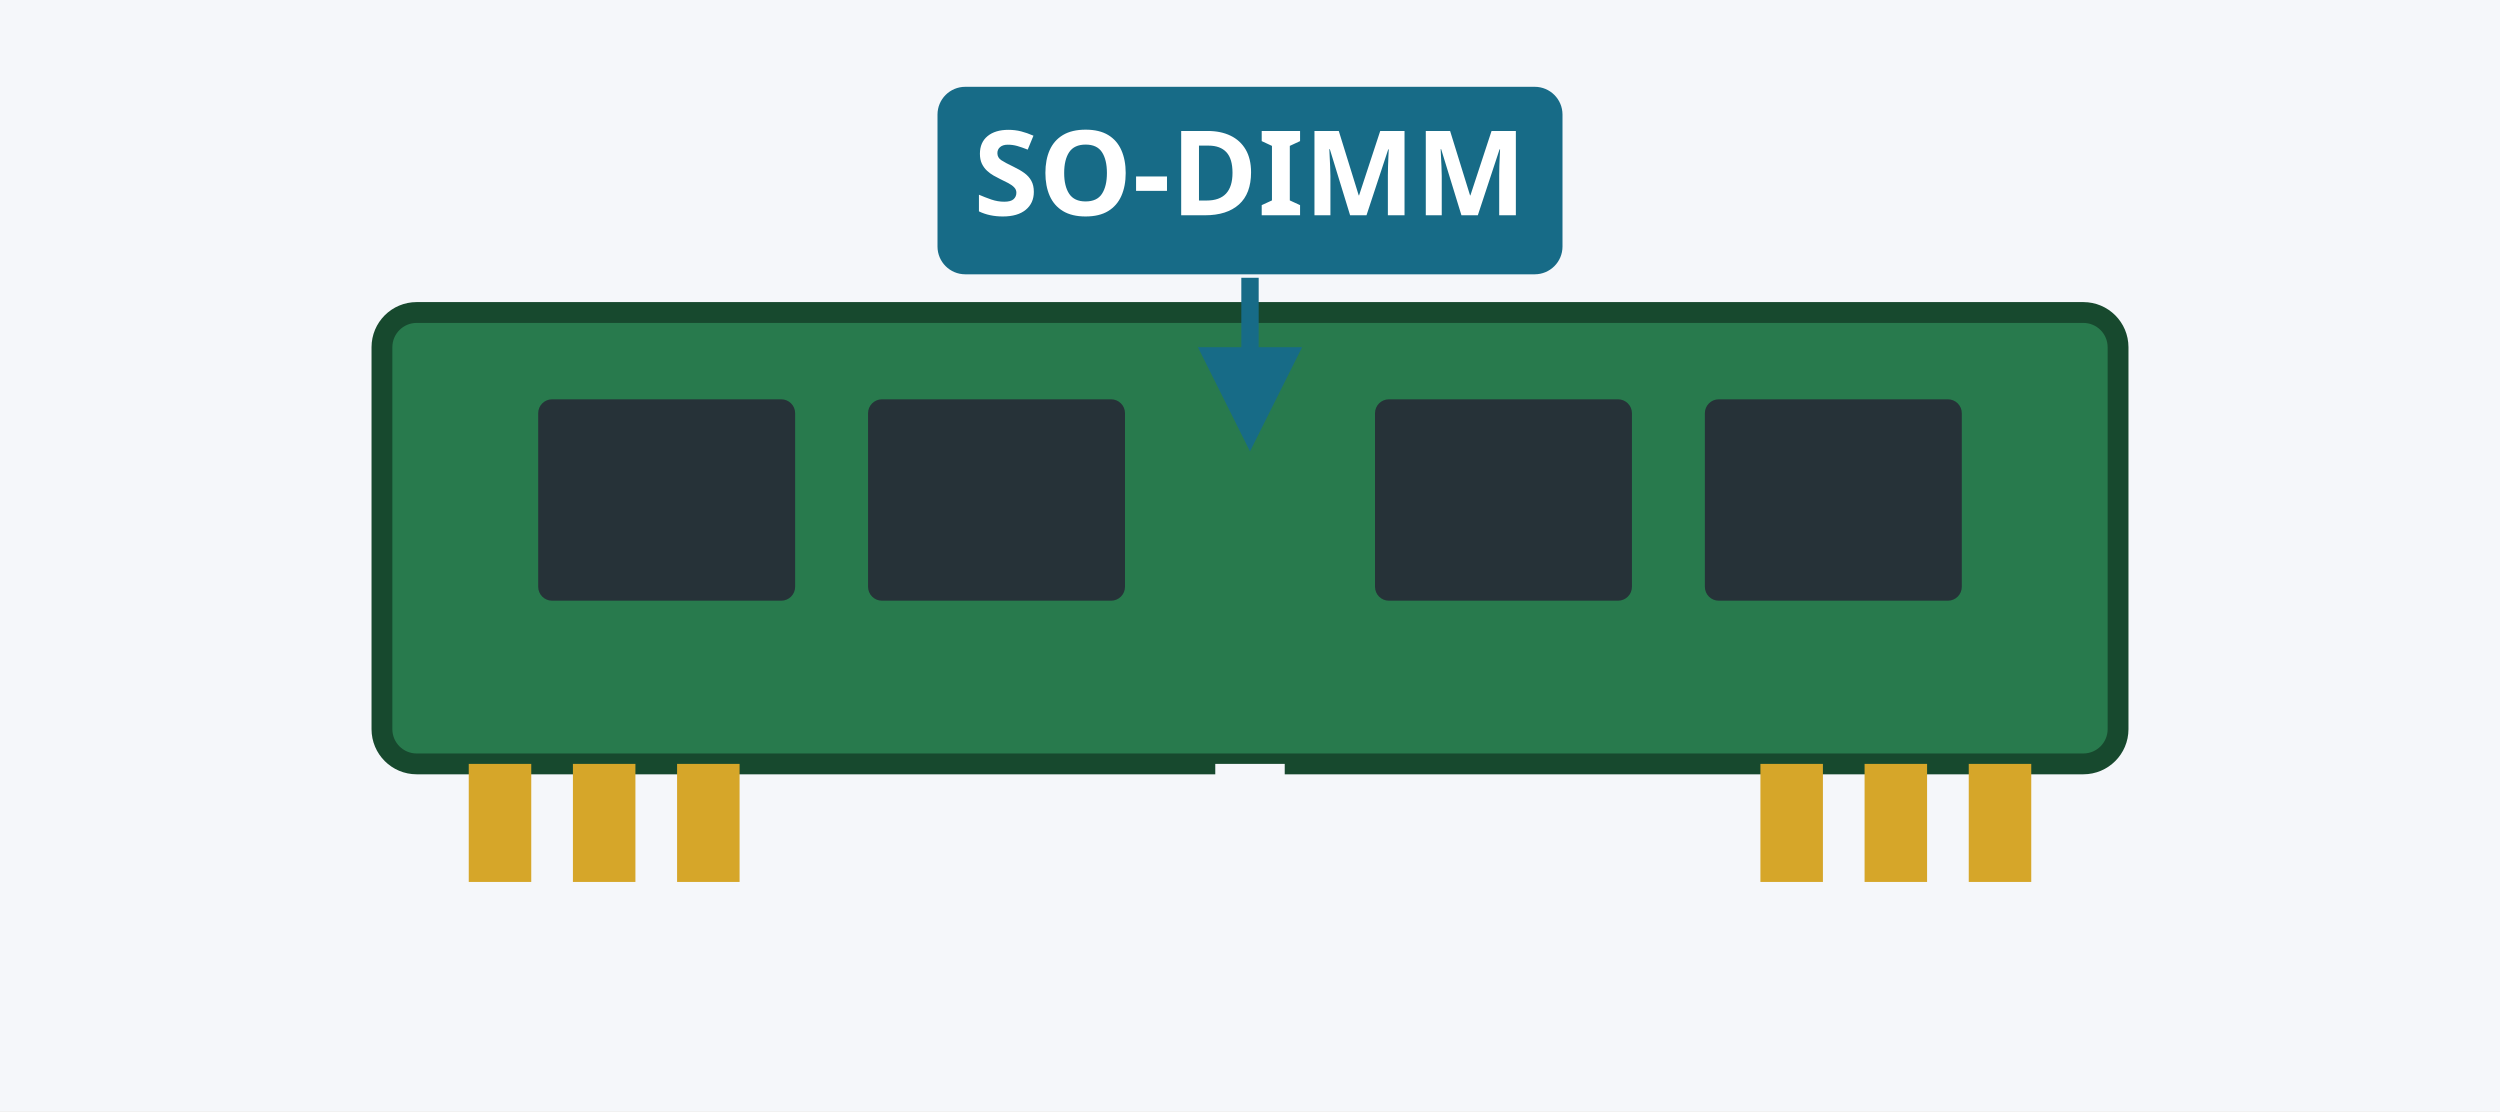
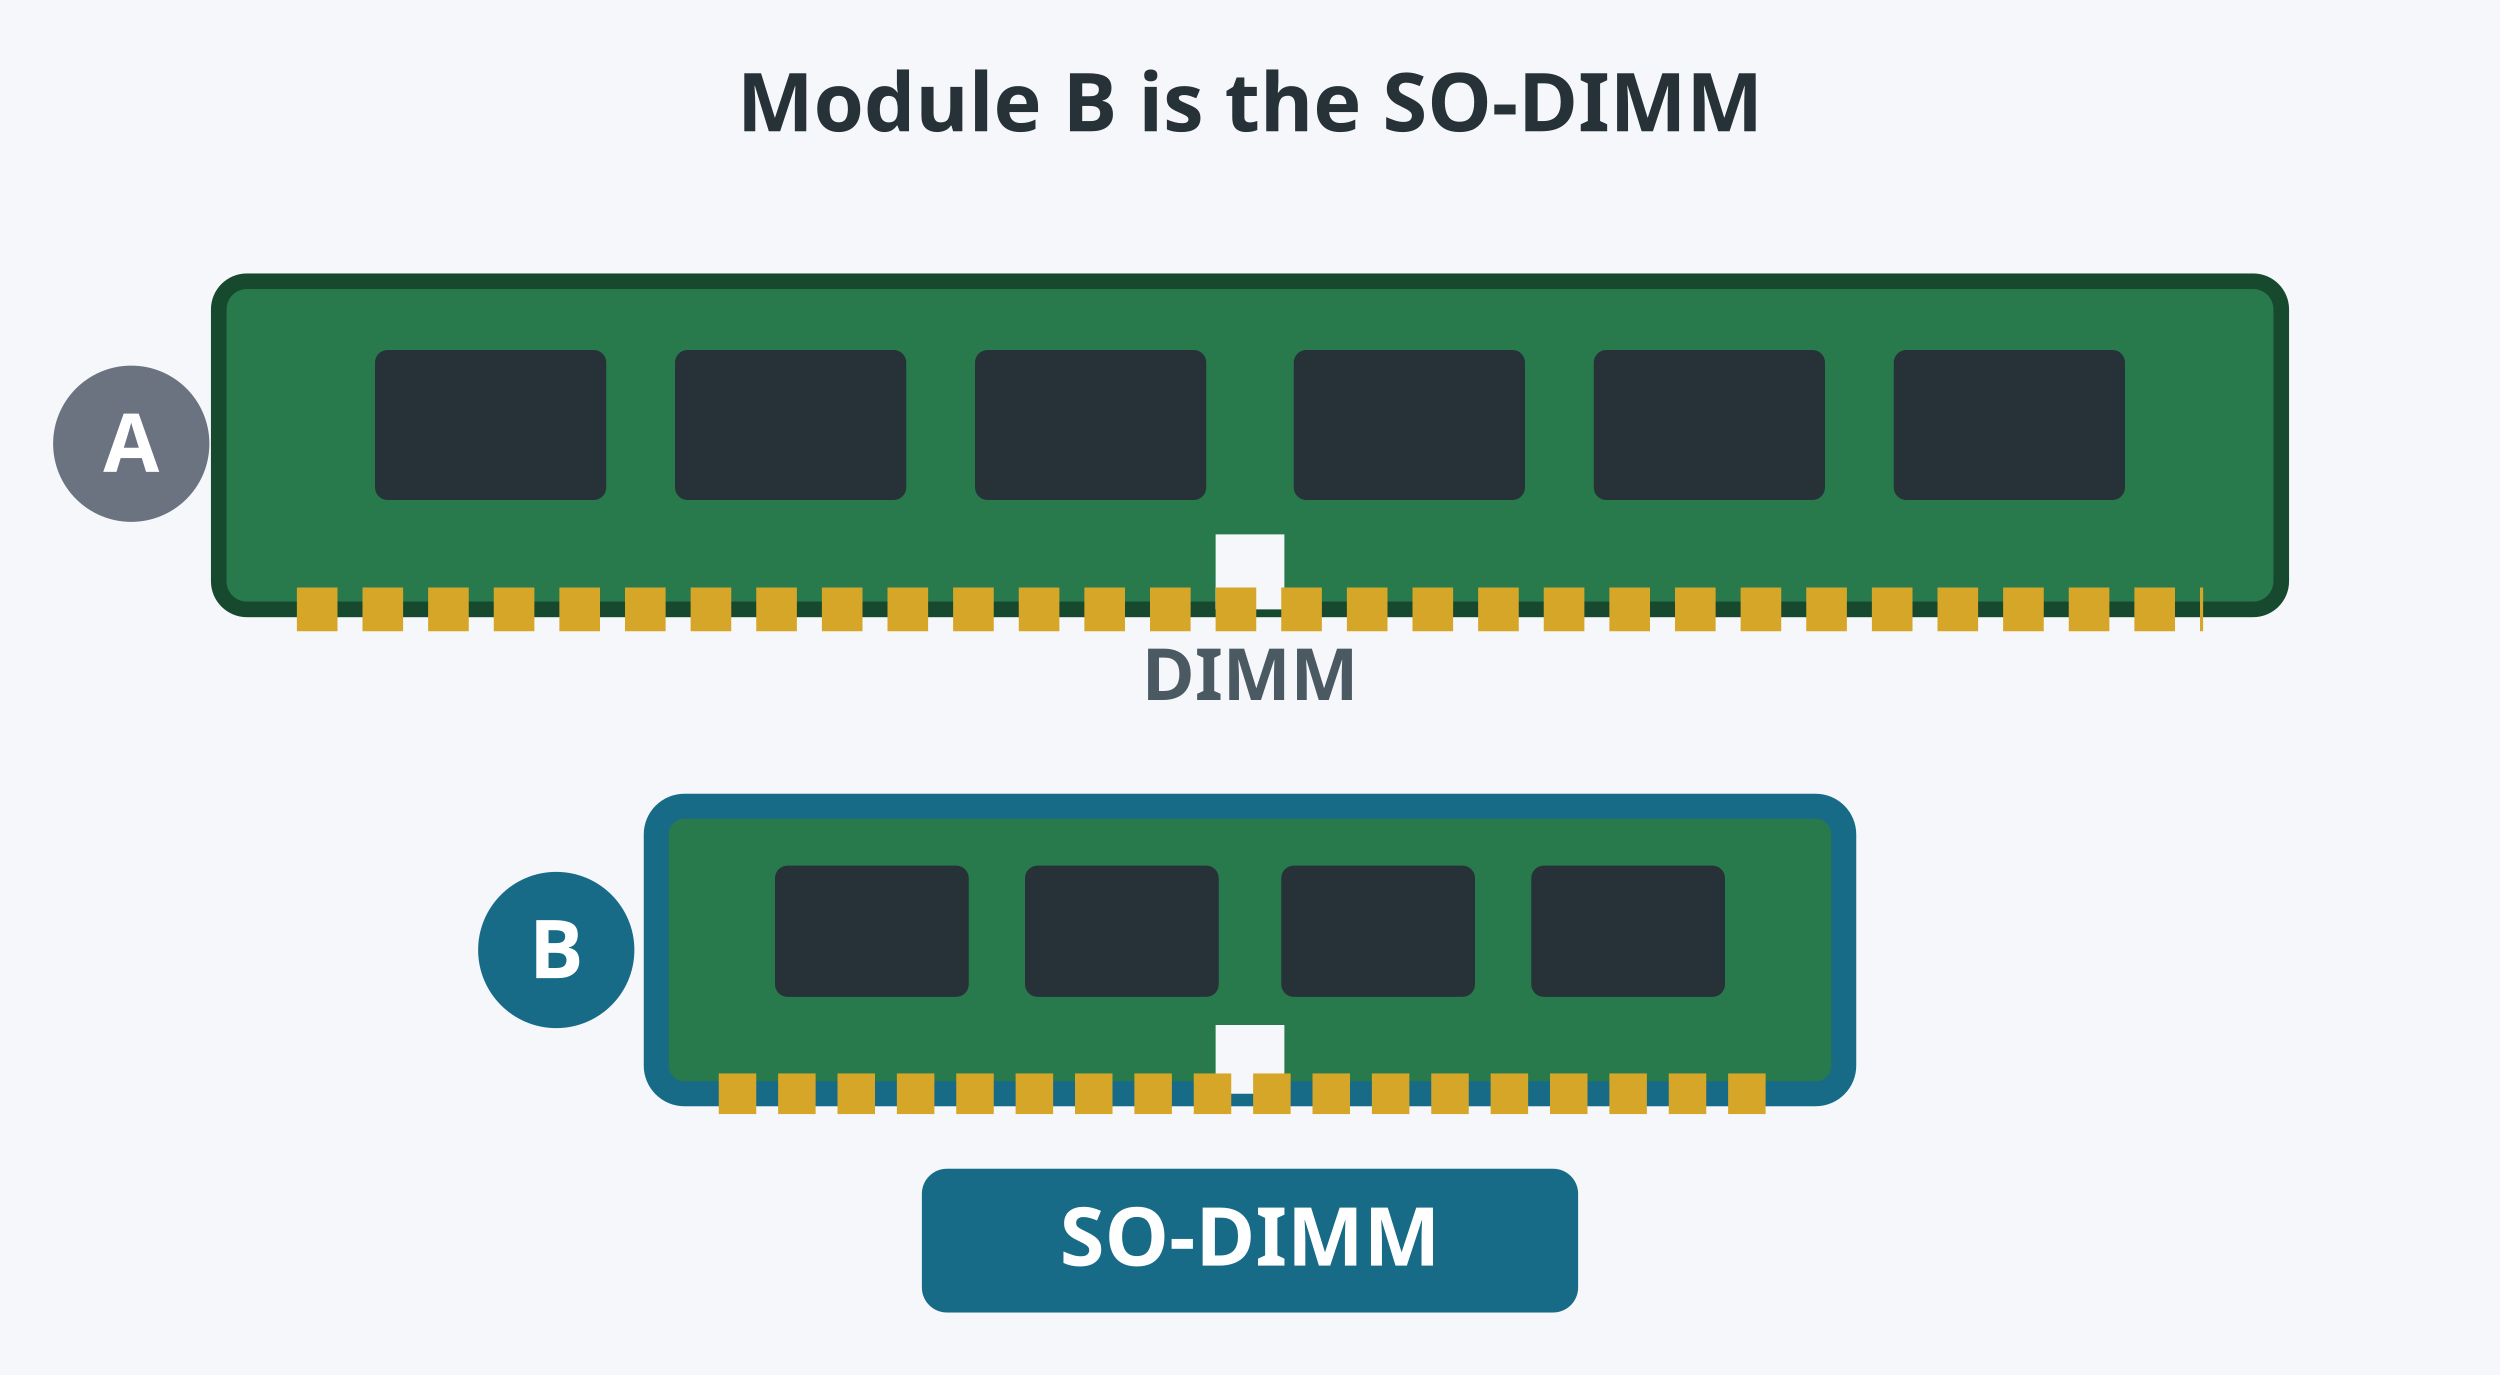
- <svg xmlns="http://www.w3.org/2000/svg" width="720" height="320" viewBox="0 0 720 320" role="img" aria-labelledby="title description">
-   <rect width="720" height="320" fill="#f5f7fa" />
-   <rect x="110" y="90" width="500" height="130" rx="10" fill="#287a4d" stroke="#17492e" stroke-width="6" />
-   <g fill="#263238">
-     <rect x="155" y="115" width="74" height="58" rx="4" />
-     <rect x="250" y="115" width="74" height="58" rx="4" />
-     <rect x="396" y="115" width="74" height="58" rx="4" />
-     <rect x="491" y="115" width="74" height="58" rx="4" />
+ <svg xmlns="http://www.w3.org/2000/svg" width="800" height="440" viewBox="0 0 800 440" role="img" aria-labelledby="title description">
+   <rect width="800" height="440" fill="#f5f7fa" />
+   <text x="400" y="42" fill="#263238" font-family="sans-serif" font-size="26" font-weight="700" text-anchor="middle">Module B is the SO-DIMM</text>
+   <g transform="translate(70 90)">
+     <rect width="660" height="105" rx="9" fill="#287a4d" stroke="#17492e" stroke-width="5" />
+     <g fill="#263238">
+       <rect x="50" y="22" width="74" height="48" rx="4" />
+       <rect x="146" y="22" width="74" height="48" rx="4" />
+       <rect x="242" y="22" width="74" height="48" rx="4" />
+       <rect x="344" y="22" width="74" height="48" rx="4" />
+       <rect x="440" y="22" width="74" height="48" rx="4" />
+       <rect x="536" y="22" width="74" height="48" rx="4" />
+     </g>
+     <path d="M319 105v-24h22v24" fill="#f5f7fa" />
+     <path d="M25 105h610" stroke="#d6a629" stroke-width="14" stroke-dasharray="13 8" />
  </g>
-   <g fill="#d6a629">
-     <rect x="135" y="220" width="18" height="34" />
-     <rect x="165" y="220" width="18" height="34" />
-     <rect x="195" y="220" width="18" height="34" />
-     <rect x="507" y="220" width="18" height="34" />
-     <rect x="537" y="220" width="18" height="34" />
-     <rect x="567" y="220" width="18" height="34" />
+   <circle cx="42" cy="142" r="25" fill="#6b7280" />
+   <text x="42" y="151" fill="#fff" font-family="sans-serif" font-size="26" font-weight="700" text-anchor="middle">A</text>
+   <text x="400" y="224" fill="#4b5962" font-family="sans-serif" font-size="23" font-weight="700" text-anchor="middle">DIMM</text>
+   <g transform="translate(210 258)">
+     <rect width="380" height="92" rx="9" fill="#287a4d" stroke="#176b87" stroke-width="8" />
+     <g fill="#263238">
+       <rect x="38" y="19" width="62" height="42" rx="4" />
+       <rect x="118" y="19" width="62" height="42" rx="4" />
+       <rect x="200" y="19" width="62" height="42" rx="4" />
+       <rect x="280" y="19" width="62" height="42" rx="4" />
+     </g>
+     <path d="M179 92v-22h22v22" fill="#f5f7fa" />
+     <path d="M20 92h340" stroke="#d6a629" stroke-width="13" stroke-dasharray="12 7" />
  </g>
-   <path d="M350 220v34h20v-34" fill="#f5f7fa" />
-   <rect x="270" y="25" width="180" height="54" rx="8" fill="#176b87" />
-   <text x="360" y="62" fill="#fff" font-family="sans-serif" font-size="34" font-weight="700" text-anchor="middle">SO-DIMM</text>
-   <path d="M360 80v45" stroke="#176b87" stroke-width="5" marker-end="url(#arrow)" />
-   <defs>
-     <marker id="arrow" markerWidth="10" markerHeight="10" refX="5" refY="3" orient="auto">
-       <path d="M0 0 6 3 0 6Z" fill="#176b87" />
-     </marker>
-   </defs>
+   <circle cx="178" cy="304" r="25" fill="#176b87" />
+   <text x="178" y="313" fill="#fff" font-family="sans-serif" font-size="26" font-weight="700" text-anchor="middle">B</text>
+   <rect x="295" y="374" width="210" height="46" rx="8" fill="#176b87" />
+   <text x="400" y="405" fill="#fff" font-family="sans-serif" font-size="26" font-weight="700" text-anchor="middle">SO-DIMM</text>
</svg>
